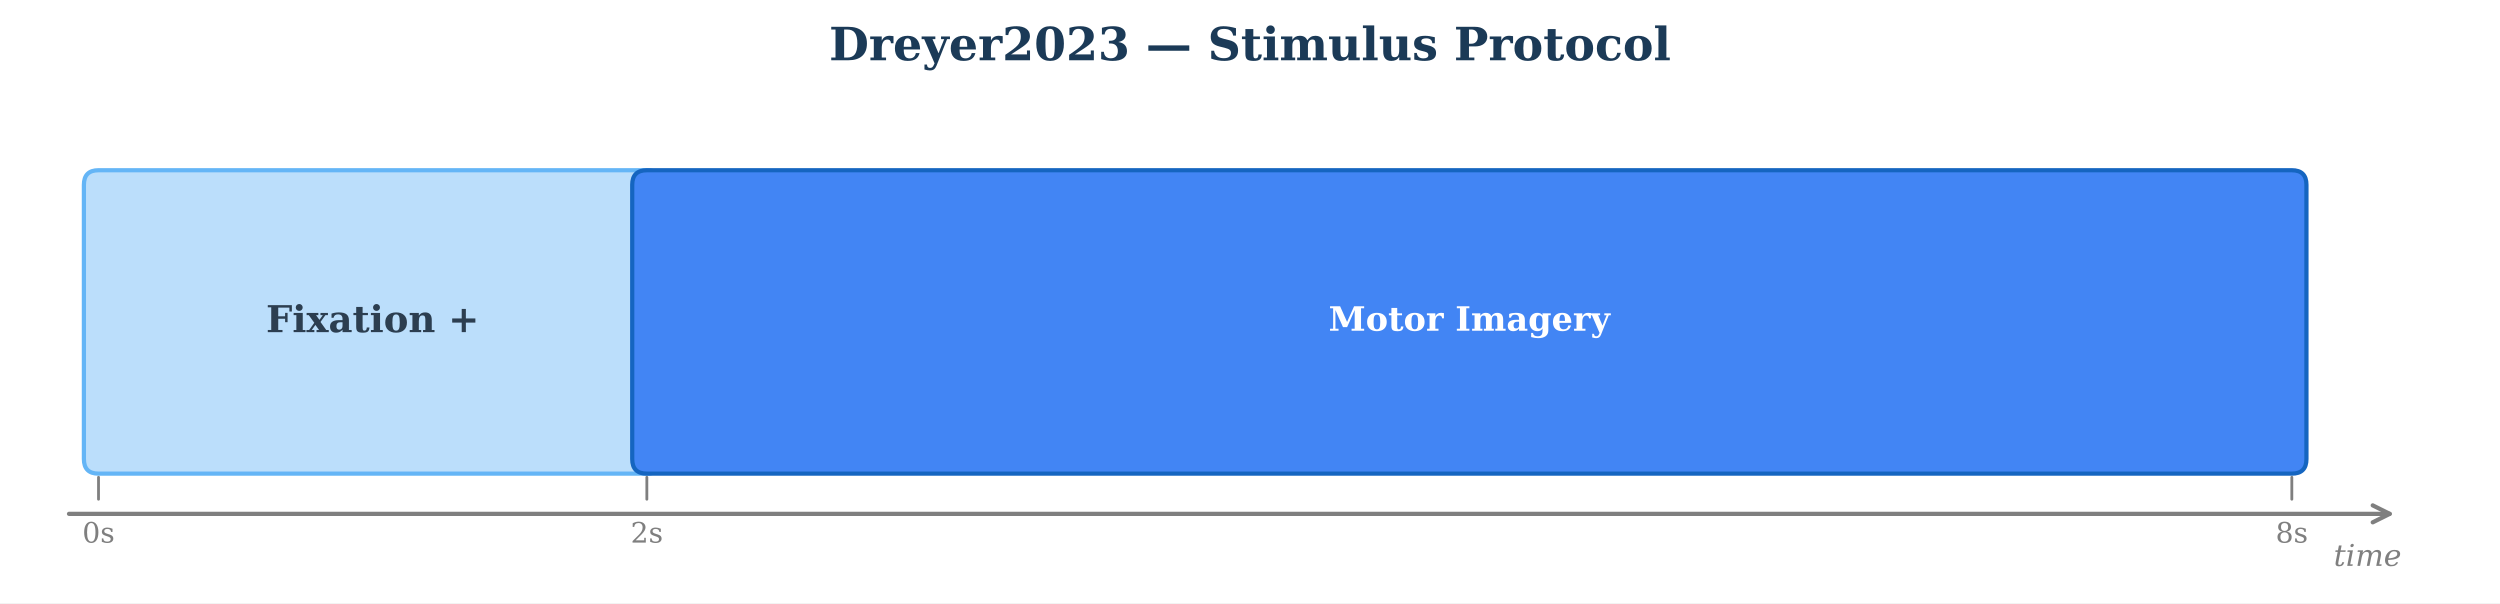
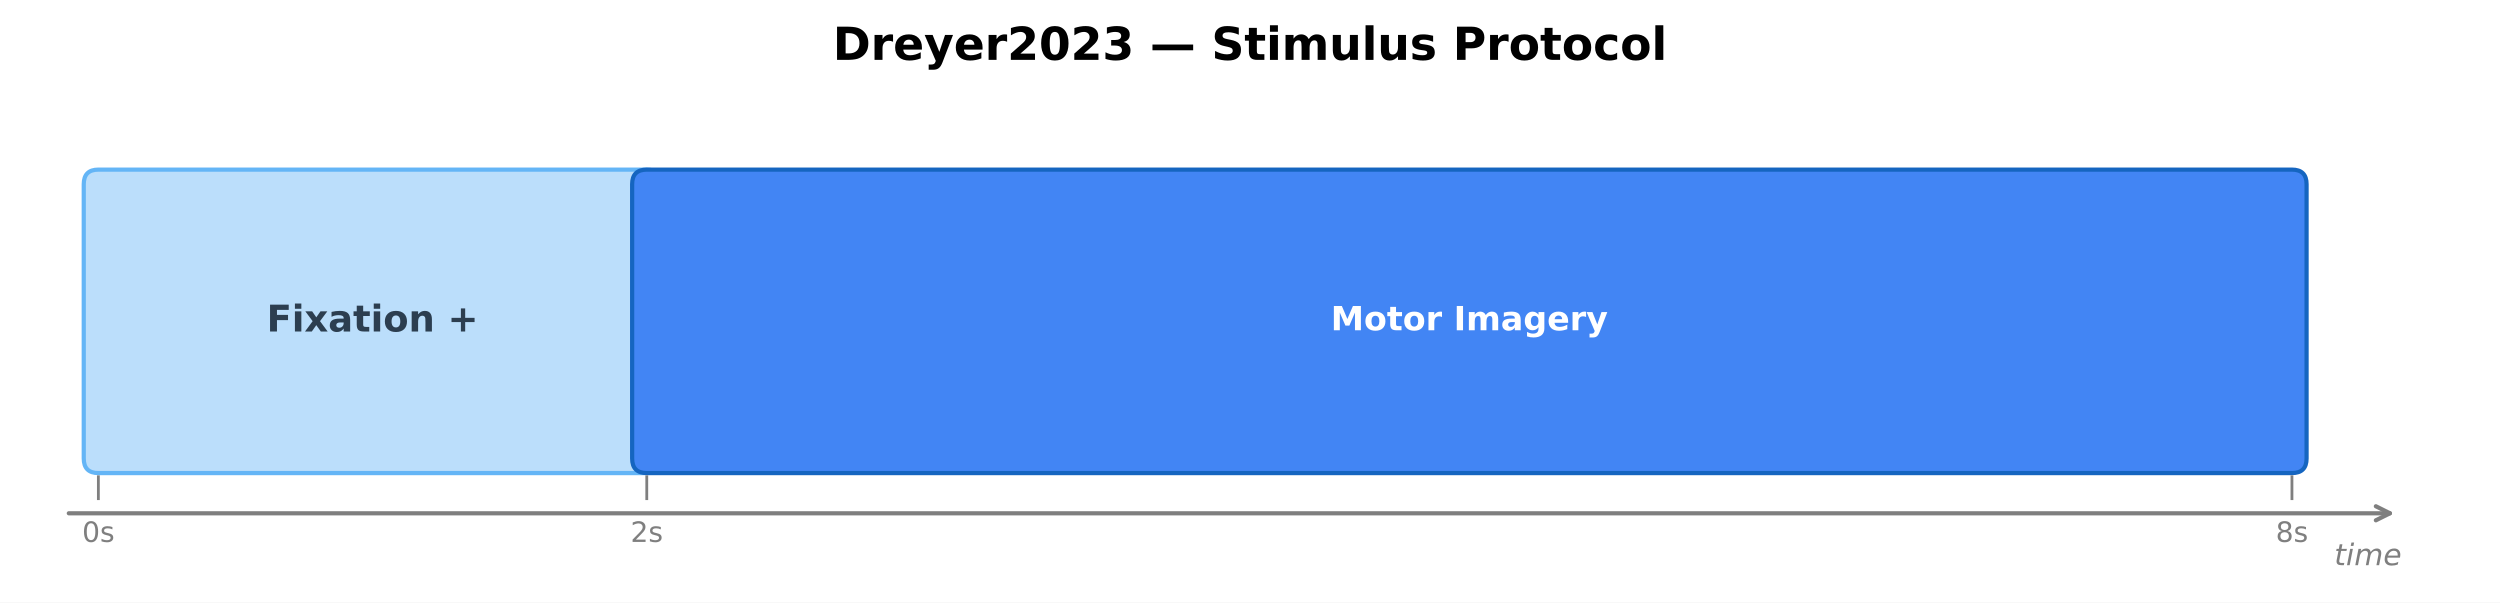
- <svg xmlns="http://www.w3.org/2000/svg" xmlns:xlink="http://www.w3.org/1999/xlink" width="708.48pt" height="170.95pt" viewBox="0 0 708.48 170.95" version="1.1">
+ <svg xmlns="http://www.w3.org/2000/svg" xmlns:xlink="http://www.w3.org/1999/xlink" width="712.8pt" height="171.788pt" viewBox="0 0 712.8 171.788" version="1.1">
  <defs>
    <style type="text/css">*{stroke-linejoin: round; stroke-linecap: butt}</style>
  </defs>
  <g id="figure_1">
    <g id="patch_1">
-       <path d="M 0 170.95  L 708.48 170.95  L 708.48 0  L 0 0  z " style="fill: #ffffff" />
+       <path d="M 0 171.788  L 712.8 171.788  L 712.8 0  L 0 0  z " style="fill: #ffffff" />
    </g>
    <g id="axes_1">
      <g id="patch_2">
-         <path d="M 27.919 134.226  L 183.31 134.226  Q 187.454 134.226 187.454 130.082  L 187.454 52.387  Q 187.454 48.243 183.31 48.243  L 27.919 48.243  Q 23.775 48.243 23.775 52.387  L 23.775 130.082  Q 23.775 134.226 27.919 134.226  z " clip-path="url(#pa349282e7d)" style="fill: #bbdefb; stroke: #64b5f6; stroke-width: 1.2" />
+         <path d="M 28.048 134.88  L 184.406 134.88  Q 188.576 134.88 188.576 130.711  L 188.576 52.532  Q 188.576 48.362 184.406 48.362  L 28.048 48.362  Q 23.878 48.362 23.878 52.532  L 23.878 130.711  Q 23.878 134.88 28.048 134.88  z " clip-path="url(#pee9459b390)" style="fill: #bbdefb; stroke: #64b5f6; stroke-width: 1.2" />
      </g>
      <g id="patch_3">
-         <path d="M 183.31 134.226  L 649.483 134.226  Q 653.627 134.226 653.627 130.082  L 653.627 52.387  Q 653.627 48.243 649.483 48.243  L 183.31 48.243  Q 179.166 48.243 179.166 52.387  L 179.166 130.082  Q 179.166 134.226 183.31 134.226  z " clip-path="url(#pa349282e7d)" style="fill: #4285f4; stroke: #1565c0; stroke-width: 1.2" />
+         <path d="M 184.406 134.88  L 653.481 134.88  Q 657.65 134.88 657.65 130.711  L 657.65 52.532  Q 657.65 48.362 653.481 48.362  L 184.406 48.362  Q 180.236 48.362 180.236 52.532  L 180.236 130.711  Q 180.236 134.88 184.406 134.88  z " clip-path="url(#pee9459b390)" style="fill: #4285f4; stroke: #1565c0; stroke-width: 1.2" />
      </g>
      <g id="line2d_1">
-         <path d="M 27.919 135.262  L 27.919 141.477  " clip-path="url(#pa349282e7d)" style="fill: none; stroke: #7f7f7f; stroke-width: 0.8; stroke-linecap: round" />
+         <path d="M 28.048 135.923  L 28.048 142.177  " clip-path="url(#pee9459b390)" style="fill: none; stroke: #7f7f7f; stroke-width: 0.8; stroke-linecap: square" />
      </g>
      <g id="line2d_2">
-         <path d="M 183.31 135.262  L 183.31 141.477  " clip-path="url(#pa349282e7d)" style="fill: none; stroke: #7f7f7f; stroke-width: 0.8; stroke-linecap: round" />
+         <path d="M 184.406 135.923  L 184.406 142.177  " clip-path="url(#pee9459b390)" style="fill: none; stroke: #7f7f7f; stroke-width: 0.8; stroke-linecap: square" />
      </g>
      <g id="line2d_3">
-         <path d="M 649.483 135.262  L 649.483 141.477  " clip-path="url(#pa349282e7d)" style="fill: none; stroke: #7f7f7f; stroke-width: 0.8; stroke-linecap: round" />
+         <path d="M 653.481 135.923  L 653.481 142.177  " clip-path="url(#pee9459b390)" style="fill: none; stroke: #7f7f7f; stroke-width: 0.8; stroke-linecap: square" />
      </g>
      <g id="text_1">
-         <g clip-path="url(#pa349282e7d)">
-           <g style="fill: #2c3e50" transform="translate(75.39566 94.13173) scale(0.105 -0.105)">
+         <g clip-path="url(#pee9459b390)">
+           <g style="fill: #2c3e50" transform="translate(76.03116 94.5186) scale(0.105 -0.105)">
            <defs>
-               <path id="DejaVuSerif-Bold-46" d="M 300 0  L 300 378  L 897 378  L 897 4288  L 300 4288  L 300 4666  L 4459 4666  L 4459 3566  L 4031 3566  L 4031 4238  L 2106 4238  L 2106 2741  L 3291 2741  L 3291 3334  L 3719 3334  L 3719 1722  L 3291 1722  L 3291 2316  L 2106 2316  L 2106 378  L 2841 378  L 2841 0  L 300 0  z " transform="scale(0.015625)" />
-               <path id="DejaVuSerif-Bold-69" d="M 588 4263  Q 588 4516 763 4689  Q 938 4863 1191 4863  Q 1438 4863 1611 4689  Q 1784 4516 1784 4263  Q 1784 4016 1611 3842  Q 1438 3669 1191 3669  Q 938 3669 763 3841  Q 588 4013 588 4263  z M 1797 378  L 2272 378  L 2272 0  L 219 0  L 219 378  L 691 378  L 691 2944  L 219 2944  L 219 3322  L 1797 3322  L 1797 378  z " transform="scale(0.015625)" />
-               <path id="DejaVuSerif-Bold-78" d="M 2247 2119  L 2834 2944  L 2425 2944  L 2425 3322  L 3719 3322  L 3719 2944  L 3278 2944  L 2431 1759  L 3419 378  L 3859 378  L 3859 0  L 1747 0  L 1747 378  L 2175 378  L 1550 1253  L 922 378  L 1369 378  L 1369 0  L 0 0  L 0 378  L 475 378  L 1356 1619  L 403 2944  L 31 2944  L 31 3322  L 2059 3322  L 2059 2944  L 1656 2944  L 2247 2119  z " transform="scale(0.015625)" />
-               <path id="DejaVuSerif-Bold-61" d="M 3525 2041  L 3525 378  L 4000 378  L 4000 0  L 2419 0  L 2419 422  Q 2200 159 1931 34  Q 1663 -91 1319 -91  Q 809 -91 536 182  Q 263 456 263 966  Q 263 1525 655 1803  Q 1047 2081 1838 2081  L 2419 2081  L 2419 2278  Q 2419 2681 2228 2873  Q 2038 3066 1638 3066  Q 1306 3066 1126 2930  Q 947 2794 872 2484  L 519 2484  L 519 3200  Q 816 3306 1134 3359  Q 1453 3413 1806 3413  Q 2697 3413 3111 3081  Q 3525 2750 3525 2041  z M 2419 1044  L 2419 1709  L 2003 1709  Q 1694 1709 1528 1540  Q 1363 1372 1363 1056  Q 1363 741 1483 584  Q 1603 428 1850 428  Q 2106 428 2262 597  Q 2419 766 2419 1044  z " transform="scale(0.015625)" />
-               <path id="DejaVuSerif-Bold-74" d="M 634 2944  L 153 2944  L 153 3322  L 634 3322  L 634 4353  L 1741 4353  L 1741 3322  L 2663 3322  L 2663 2944  L 1741 2944  L 1741 909  Q 1741 475 1809 369  Q 1878 263 2059 263  Q 2259 263 2356 397  Q 2453 531 2459 813  L 2925 813  Q 2897 313 2651 111  Q 2406 -91 1806 -91  Q 1122 -91 878 123  Q 634 338 634 909  L 634 2944  z " transform="scale(0.015625)" />
-               <path id="DejaVuSerif-Bold-6f" d="M 2138 263  Q 2488 263 2630 563  Q 2772 863 2772 1663  Q 2772 2463 2631 2761  Q 2491 3059 2138 3059  Q 1784 3059 1640 2757  Q 1497 2456 1497 1663  Q 1497 869 1640 566  Q 1784 263 2138 263  z M 2138 -91  Q 1259 -91 761 376  Q 263 844 263 1663  Q 263 2484 761 2948  Q 1259 3413 2138 3413  Q 3019 3413 3516 2948  Q 4013 2484 4013 1663  Q 4013 844 3514 376  Q 3016 -91 2138 -91  z " transform="scale(0.015625)" />
-               <path id="DejaVuSerif-Bold-6e" d="M 219 0  L 219 378  L 691 378  L 691 2944  L 219 2944  L 219 3322  L 1797 3322  L 1797 2853  Q 1997 3150 2253 3281  Q 2509 3413 2900 3413  Q 3459 3413 3745 3083  Q 4031 2753 4031 2113  L 4031 378  L 4506 378  L 4506 0  L 2522 0  L 2522 378  L 2925 378  L 2925 2144  Q 2925 2566 2817 2730  Q 2709 2894 2444 2894  Q 2109 2894 1953 2648  Q 1797 2403 1797 1869  L 1797 378  L 2203 378  L 2203 0  L 219 0  z " transform="scale(0.015625)" />
-               <path id="DejaVuSerif-Bold-20" transform="scale(0.015625)" />
-               <path id="DejaVuSerif-Bold-2b" d="M 3041 4013  L 3041 2369  L 4684 2369  L 4684 1650  L 3041 1650  L 3041 6  L 2322 6  L 2322 1650  L 678 1650  L 678 2369  L 2322 2369  L 2322 4013  L 3041 4013  z " transform="scale(0.015625)" />
+               <path id="DejaVuSans-Bold-46" d="M 588 4666  L 3834 4666  L 3834 3756  L 1791 3756  L 1791 2888  L 3713 2888  L 3713 1978  L 1791 1978  L 1791 0  L 588 0  L 588 4666  z " transform="scale(0.015625)" />
+               <path id="DejaVuSans-Bold-69" d="M 538 3500  L 1656 3500  L 1656 0  L 538 0  L 538 3500  z M 538 4863  L 1656 4863  L 1656 3950  L 538 3950  L 538 4863  z " transform="scale(0.015625)" />
+               <path id="DejaVuSans-Bold-78" d="M 1422 1791  L 159 3500  L 1344 3500  L 2059 2463  L 2784 3500  L 3969 3500  L 2706 1797  L 4031 0  L 2847 0  L 2059 1106  L 1281 0  L 97 0  L 1422 1791  z " transform="scale(0.015625)" />
+               <path id="DejaVuSans-Bold-61" d="M 2106 1575  Q 1756 1575 1579 1456  Q 1403 1338 1403 1106  Q 1403 894 1545 773  Q 1688 653 1941 653  Q 2256 653 2472 879  Q 2688 1106 2688 1447  L 2688 1575  L 2106 1575  z M 3816 1997  L 3816 0  L 2688 0  L 2688 519  Q 2463 200 2181 54  Q 1900 -91 1497 -91  Q 953 -91 614 226  Q 275 544 275 1050  Q 275 1666 698 1953  Q 1122 2241 2028 2241  L 2688 2241  L 2688 2328  Q 2688 2594 2478 2717  Q 2269 2841 1825 2841  Q 1466 2841 1156 2769  Q 847 2697 581 2553  L 581 3406  Q 941 3494 1303 3539  Q 1666 3584 2028 3584  Q 2975 3584 3395 3211  Q 3816 2838 3816 1997  z " transform="scale(0.015625)" />
+               <path id="DejaVuSans-Bold-74" d="M 1759 4494  L 1759 3500  L 2913 3500  L 2913 2700  L 1759 2700  L 1759 1216  Q 1759 972 1856 886  Q 1953 800 2241 800  L 2816 800  L 2816 0  L 1856 0  Q 1194 0 917 276  Q 641 553 641 1216  L 641 2700  L 84 2700  L 84 3500  L 641 3500  L 641 4494  L 1759 4494  z " transform="scale(0.015625)" />
+               <path id="DejaVuSans-Bold-6f" d="M 2203 2784  Q 1831 2784 1636 2517  Q 1441 2250 1441 1747  Q 1441 1244 1636 976  Q 1831 709 2203 709  Q 2569 709 2762 976  Q 2956 1244 2956 1747  Q 2956 2250 2762 2517  Q 2569 2784 2203 2784  z M 2203 3584  Q 3106 3584 3614 3096  Q 4122 2609 4122 1747  Q 4122 884 3614 396  Q 3106 -91 2203 -91  Q 1297 -91 786 396  Q 275 884 275 1747  Q 275 2609 786 3096  Q 1297 3584 2203 3584  z " transform="scale(0.015625)" />
+               <path id="DejaVuSans-Bold-6e" d="M 4056 2131  L 4056 0  L 2931 0  L 2931 347  L 2931 1631  Q 2931 2084 2911 2256  Q 2891 2428 2841 2509  Q 2775 2619 2662 2680  Q 2550 2741 2406 2741  Q 2056 2741 1856 2470  Q 1656 2200 1656 1722  L 1656 0  L 538 0  L 538 3500  L 1656 3500  L 1656 2988  Q 1909 3294 2193 3439  Q 2478 3584 2822 3584  Q 3428 3584 3742 3212  Q 4056 2841 4056 2131  z " transform="scale(0.015625)" />
+               <path id="DejaVuSans-Bold-20" transform="scale(0.015625)" />
+               <path id="DejaVuSans-Bold-2b" d="M 3053 4013  L 3053 2375  L 4684 2375  L 4684 1638  L 3053 1638  L 3053 0  L 2309 0  L 2309 1638  L 678 1638  L 678 2375  L 2309 2375  L 2309 4013  L 3053 4013  z " transform="scale(0.015625)" />
            </defs>
-             <use xlink:href="#DejaVuSerif-Bold-46" />
-             <use xlink:href="#DejaVuSerif-Bold-69" transform="translate(70.99609 0)" />
-             <use xlink:href="#DejaVuSerif-Bold-78" transform="translate(108.9844 0)" />
-             <use xlink:href="#DejaVuSerif-Bold-61" transform="translate(168.6035 0)" />
-             <use xlink:href="#DejaVuSerif-Bold-74" transform="translate(233.3984 0)" />
-             <use xlink:href="#DejaVuSerif-Bold-69" transform="translate(279.5898 0)" />
-             <use xlink:href="#DejaVuSerif-Bold-6f" transform="translate(317.5781 0)" />
-             <use xlink:href="#DejaVuSerif-Bold-6e" transform="translate(384.2773 0)" />
-             <use xlink:href="#DejaVuSerif-Bold-20" transform="translate(456.9824 0)" />
-             <use xlink:href="#DejaVuSerif-Bold-2b" transform="translate(491.7969 0)" />
+             <use xlink:href="#DejaVuSans-Bold-46" />
+             <use xlink:href="#DejaVuSans-Bold-69" transform="translate(68.31055 0)" />
+             <use xlink:href="#DejaVuSans-Bold-78" transform="translate(102.5879 0)" />
+             <use xlink:href="#DejaVuSans-Bold-61" transform="translate(167.0898 0)" />
+             <use xlink:href="#DejaVuSans-Bold-74" transform="translate(234.5703 0)" />
+             <use xlink:href="#DejaVuSans-Bold-69" transform="translate(282.373 0)" />
+             <use xlink:href="#DejaVuSans-Bold-6f" transform="translate(316.6504 0)" />
+             <use xlink:href="#DejaVuSans-Bold-6e" transform="translate(385.3516 0)" />
+             <use xlink:href="#DejaVuSans-Bold-20" transform="translate(456.543 0)" />
+             <use xlink:href="#DejaVuSans-Bold-2b" transform="translate(491.3574 0)" />
          </g>
        </g>
      </g>
      <g id="text_2">
-         <g clip-path="url(#pa349282e7d)">
-           <g style="fill: #ffffff" transform="translate(376.5194 93.72071) scale(0.095 -0.095)">
+         <g clip-path="url(#pee9459b390)">
+           <g style="fill: #ffffff" transform="translate(379.4404 94.16844) scale(0.095 -0.095)">
            <defs>
-               <path id="DejaVuSerif-Bold-4d" d="M 269 0  L 269 378  L 863 378  L 863 4288  L 269 4288  L 269 4666  L 2194 4666  L 3525 1672  L 4863 4666  L 6784 4666  L 6784 4288  L 6188 4288  L 6188 378  L 6784 378  L 6784 0  L 4384 0  L 4384 378  L 4978 378  L 4978 3938  L 3531 684  L 2741 684  L 1300 3938  L 1300 378  L 1894 378  L 1894 0  L 269 0  z " transform="scale(0.015625)" />
-               <path id="DejaVuSerif-Bold-72" d="M 3438 3359  L 3438 2369  L 3084 2369  Q 3066 2634 2941 2764  Q 2816 2894 2578 2894  Q 2216 2894 2006 2575  Q 1797 2256 1797 1691  L 1797 378  L 2400 378  L 2400 0  L 219 0  L 219 378  L 691 378  L 691 2944  L 184 2944  L 184 3322  L 1797 3322  L 1797 2731  Q 1959 3078 2226 3245  Q 2494 3413 2881 3413  Q 2978 3413 3117 3398  Q 3256 3384 3438 3359  z " transform="scale(0.015625)" />
-               <path id="DejaVuSerif-Bold-49" d="M 300 0  L 300 378  L 897 378  L 897 4288  L 300 4288  L 300 4666  L 2700 4666  L 2700 4288  L 2100 4288  L 2100 378  L 2700 378  L 2700 0  L 300 0  z " transform="scale(0.015625)" />
-               <path id="DejaVuSerif-Bold-6d" d="M 3884 2778  Q 4116 3109 4384 3261  Q 4653 3413 5013 3413  Q 5584 3413 5867 3089  Q 6150 2766 6150 2113  L 6150 378  L 6625 378  L 6625 0  L 4647 0  L 4647 378  L 5044 378  L 5044 1947  Q 5044 2569 4948 2731  Q 4853 2894 4594 2894  Q 4300 2894 4137 2667  Q 3975 2441 3975 2022  L 3975 378  L 4372 378  L 4372 0  L 2472 0  L 2472 378  L 2869 378  L 2869 1947  Q 2869 2569 2772 2731  Q 2675 2894 2419 2894  Q 2122 2894 1959 2667  Q 1797 2441 1797 2022  L 1797 378  L 2194 378  L 2194 0  L 219 0  L 219 378  L 691 378  L 691 2944  L 219 2944  L 219 3322  L 1797 3322  L 1797 2853  Q 1991 3144 2241 3278  Q 2491 3413 2834 3413  Q 3241 3413 3494 3258  Q 3747 3103 3884 2778  z " transform="scale(0.015625)" />
-               <path id="DejaVuSerif-Bold-67" d="M 3853 2944  L 3853 44  Q 3853 -656 3354 -1039  Q 2856 -1422 1947 -1422  Q 1616 -1422 1275 -1370  Q 934 -1319 575 -1216  L 575 -422  L 928 -422  Q 975 -750 1192 -909  Q 1409 -1069 1813 -1069  Q 2325 -1069 2536 -823  Q 2747 -578 2747 44  L 2747 422  Q 2606 163 2367 36  Q 2128 -91 1778 -91  Q 1072 -91 667 378  Q 263 847 263 1663  Q 263 2481 667 2947  Q 1072 3413 1778 3413  Q 2128 3413 2367 3286  Q 2606 3159 2747 2900  L 2747 3322  L 4325 3322  L 4325 2944  L 3853 2944  z M 2747 1825  Q 2747 2406 2597 2665  Q 2447 2925 2119 2925  Q 1775 2925 1636 2651  Q 1497 2378 1497 1663  Q 1497 947 1637 672  Q 1778 397 2119 397  Q 2447 397 2597 656  Q 2747 916 2747 1497  L 2747 1825  z " transform="scale(0.015625)" />
-               <path id="DejaVuSerif-Bold-65" d="M 2566 1875  Q 2566 2531 2444 2795  Q 2322 3059 2028 3059  Q 1744 3059 1620 2800  Q 1497 2541 1497 1931  L 1497 1875  L 2566 1875  z M 3781 1503  L 1497 1503  L 1497 1478  Q 1497 834 1690 548  Q 1884 263 2316 263  Q 2675 263 2897 453  Q 3119 644 3181 1006  L 3700 1006  Q 3566 441 3166 175  Q 2766 -91 2047 -91  Q 1184 -91 723 364  Q 263 819 263 1663  Q 263 2488 734 2950  Q 1206 3413 2047 3413  Q 2872 3413 3312 2927  Q 3753 2441 3781 1503  z " transform="scale(0.015625)" />
-               <path id="DejaVuSerif-Bold-79" d="M 1997 -750  Q 1847 -1116 1634 -1269  Q 1422 -1422 1063 -1422  Q 909 -1422 721 -1387  Q 534 -1353 313 -1288  L 313 -594  L 666 -597  Q 675 -838 779 -953  Q 884 -1069 1094 -1069  Q 1297 -1069 1422 -958  Q 1547 -847 1672 -538  L 1722 -422  L 275 2944  L -84 2944  L -84 3322  L 1831 3322  L 1831 2944  L 1434 2944  L 2278 978  L 3066 2944  L 2625 2944  L 2625 3322  L 3872 3322  L 3872 2944  L 3469 2944  L 1997 -750  z " transform="scale(0.015625)" />
+               <path id="DejaVuSans-Bold-4d" d="M 588 4666  L 2119 4666  L 3181 2169  L 4250 4666  L 5778 4666  L 5778 0  L 4641 0  L 4641 3413  L 3566 897  L 2803 897  L 1728 3413  L 1728 0  L 588 0  L 588 4666  z " transform="scale(0.015625)" />
+               <path id="DejaVuSans-Bold-72" d="M 3138 2547  Q 2991 2616 2845 2648  Q 2700 2681 2553 2681  Q 2122 2681 1889 2404  Q 1656 2128 1656 1613  L 1656 0  L 538 0  L 538 3500  L 1656 3500  L 1656 2925  Q 1872 3269 2151 3426  Q 2431 3584 2822 3584  Q 2878 3584 2943 3579  Q 3009 3575 3134 3559  L 3138 2547  z " transform="scale(0.015625)" />
+               <path id="DejaVuSans-Bold-49" d="M 588 4666  L 1791 4666  L 1791 0  L 588 0  L 588 4666  z " transform="scale(0.015625)" />
+               <path id="DejaVuSans-Bold-6d" d="M 3781 2919  Q 3994 3244 4286 3414  Q 4578 3584 4928 3584  Q 5531 3584 5847 3212  Q 6163 2841 6163 2131  L 6163 0  L 5038 0  L 5038 1825  Q 5041 1866 5042 1909  Q 5044 1953 5044 2034  Q 5044 2406 4934 2573  Q 4825 2741 4581 2741  Q 4263 2741 4089 2478  Q 3916 2216 3909 1719  L 3909 0  L 2784 0  L 2784 1825  Q 2784 2406 2684 2573  Q 2584 2741 2328 2741  Q 2006 2741 1831 2477  Q 1656 2213 1656 1722  L 1656 0  L 531 0  L 531 3500  L 1656 3500  L 1656 2988  Q 1863 3284 2130 3434  Q 2397 3584 2719 3584  Q 3081 3584 3359 3409  Q 3638 3234 3781 2919  z " transform="scale(0.015625)" />
+               <path id="DejaVuSans-Bold-67" d="M 2919 594  Q 2688 288 2409 144  Q 2131 0 1766 0  Q 1125 0 706 504  Q 288 1009 288 1791  Q 288 2575 706 3076  Q 1125 3578 1766 3578  Q 2131 3578 2409 3434  Q 2688 3291 2919 2981  L 2919 3500  L 4044 3500  L 4044 353  Q 4044 -491 3511 -936  Q 2978 -1381 1966 -1381  Q 1638 -1381 1331 -1331  Q 1025 -1281 716 -1178  L 716 -306  Q 1009 -475 1290 -558  Q 1572 -641 1856 -641  Q 2406 -641 2662 -400  Q 2919 -159 2919 353  L 2919 594  z M 2181 2772  Q 1834 2772 1640 2515  Q 1447 2259 1447 1791  Q 1447 1309 1634 1061  Q 1822 813 2181 813  Q 2531 813 2725 1069  Q 2919 1325 2919 1791  Q 2919 2259 2725 2515  Q 2531 2772 2181 2772  z " transform="scale(0.015625)" />
+               <path id="DejaVuSans-Bold-65" d="M 4031 1759  L 4031 1441  L 1416 1441  Q 1456 1047 1700 850  Q 1944 653 2381 653  Q 2734 653 3104 758  Q 3475 863 3866 1075  L 3866 213  Q 3469 63 3072 -14  Q 2675 -91 2278 -91  Q 1328 -91 801 392  Q 275 875 275 1747  Q 275 2603 792 3093  Q 1309 3584 2216 3584  Q 3041 3584 3536 3087  Q 4031 2591 4031 1759  z M 2881 2131  Q 2881 2450 2695 2645  Q 2509 2841 2209 2841  Q 1884 2841 1681 2658  Q 1478 2475 1428 2131  L 2881 2131  z " transform="scale(0.015625)" />
+               <path id="DejaVuSans-Bold-79" d="M 78 3500  L 1197 3500  L 2138 1125  L 2938 3500  L 4056 3500  L 2584 -331  Q 2363 -916 2067 -1148  Q 1772 -1381 1288 -1381  L 641 -1381  L 641 -647  L 991 -647  Q 1275 -647 1404 -556  Q 1534 -466 1606 -231  L 1638 -134  L 78 3500  z " transform="scale(0.015625)" />
            </defs>
-             <use xlink:href="#DejaVuSerif-Bold-4d" />
-             <use xlink:href="#DejaVuSerif-Bold-6f" transform="translate(110.6934 0)" />
-             <use xlink:href="#DejaVuSerif-Bold-74" transform="translate(177.3926 0)" />
-             <use xlink:href="#DejaVuSerif-Bold-6f" transform="translate(223.584 0)" />
-             <use xlink:href="#DejaVuSerif-Bold-72" transform="translate(290.2832 0)" />
-             <use xlink:href="#DejaVuSerif-Bold-20" transform="translate(342.9688 0)" />
-             <use xlink:href="#DejaVuSerif-Bold-49" transform="translate(377.7832 0)" />
-             <use xlink:href="#DejaVuSerif-Bold-6d" transform="translate(424.5605 0)" />
-             <use xlink:href="#DejaVuSerif-Bold-61" transform="translate(530.3711 0)" />
-             <use xlink:href="#DejaVuSerif-Bold-67" transform="translate(595.166 0)" />
-             <use xlink:href="#DejaVuSerif-Bold-65" transform="translate(665.0879 0)" />
-             <use xlink:href="#DejaVuSerif-Bold-72" transform="translate(728.7109 0)" />
-             <use xlink:href="#DejaVuSerif-Bold-79" transform="translate(781.3965 0)" />
+             <use xlink:href="#DejaVuSans-Bold-4d" />
+             <use xlink:href="#DejaVuSans-Bold-6f" transform="translate(99.51172 0)" />
+             <use xlink:href="#DejaVuSans-Bold-74" transform="translate(168.2129 0)" />
+             <use xlink:href="#DejaVuSans-Bold-6f" transform="translate(216.0156 0)" />
+             <use xlink:href="#DejaVuSans-Bold-72" transform="translate(284.7168 0)" />
+             <use xlink:href="#DejaVuSans-Bold-20" transform="translate(334.0332 0)" />
+             <use xlink:href="#DejaVuSans-Bold-49" transform="translate(368.8477 0)" />
+             <use xlink:href="#DejaVuSans-Bold-6d" transform="translate(406.0547 0)" />
+             <use xlink:href="#DejaVuSans-Bold-61" transform="translate(510.2539 0)" />
+             <use xlink:href="#DejaVuSans-Bold-67" transform="translate(577.7344 0)" />
+             <use xlink:href="#DejaVuSans-Bold-65" transform="translate(649.3164 0)" />
+             <use xlink:href="#DejaVuSans-Bold-72" transform="translate(717.1387 0)" />
+             <use xlink:href="#DejaVuSans-Bold-79" transform="translate(766.4551 0)" />
          </g>
        </g>
      </g>
      <g id="text_3">
-         <g style="fill: #7f7f7f" transform="translate(23.32131 153.7719) scale(0.08 -0.08)">
+         <g style="fill: #7f7f7f" transform="translate(23.41901 154.5102) scale(0.08 -0.08)">
          <defs>
-             <path id="DejaVuSerif-30" d="M 2034 219  Q 2513 219 2750 744  Q 2988 1269 2988 2328  Q 2988 3391 2750 3916  Q 2513 4441 2034 4441  Q 1556 4441 1318 3916  Q 1081 3391 1081 2328  Q 1081 1269 1318 744  Q 1556 219 2034 219  z M 2034 -91  Q 1275 -91 848 546  Q 422 1184 422 2328  Q 422 3475 848 4112  Q 1275 4750 2034 4750  Q 2797 4750 3222 4112  Q 3647 3475 3647 2328  Q 3647 1184 3222 546  Q 2797 -91 2034 -91  z " transform="scale(0.015625)" />
-             <path id="DejaVuSerif-73" d="M 359 184  L 359 959  L 691 959  Q 703 588 923 403  Q 1144 219 1575 219  Q 1963 219 2166 364  Q 2369 509 2369 788  Q 2369 1006 2220 1140  Q 2072 1275 1594 1428  L 1178 1569  Q 750 1706 558 1912  Q 366 2119 366 2438  Q 366 2894 700 3153  Q 1034 3413 1625 3413  Q 1888 3413 2178 3344  Q 2469 3275 2778 3144  L 2778 2419  L 2447 2419  Q 2434 2741 2221 2922  Q 2009 3103 1644 3103  Q 1281 3103 1095 2975  Q 909 2847 909 2591  Q 909 2381 1050 2254  Q 1191 2128 1613 1997  L 2069 1856  Q 2541 1709 2748 1489  Q 2956 1269 2956 922  Q 2956 450 2595 179  Q 2234 -91 1600 -91  Q 1278 -91 972 -22  Q 666 47 359 184  z " transform="scale(0.015625)" />
+             <path id="DejaVuSans-30" d="M 2034 4250  Q 1547 4250 1301 3770  Q 1056 3291 1056 2328  Q 1056 1369 1301 889  Q 1547 409 2034 409  Q 2525 409 2770 889  Q 3016 1369 3016 2328  Q 3016 3291 2770 3770  Q 2525 4250 2034 4250  z M 2034 4750  Q 2819 4750 3233 4129  Q 3647 3509 3647 2328  Q 3647 1150 3233 529  Q 2819 -91 2034 -91  Q 1250 -91 836 529  Q 422 1150 422 2328  Q 422 3509 836 4129  Q 1250 4750 2034 4750  z " transform="scale(0.015625)" />
+             <path id="DejaVuSans-73" d="M 2834 3397  L 2834 2853  Q 2591 2978 2328 3040  Q 2066 3103 1784 3103  Q 1356 3103 1142 2972  Q 928 2841 928 2578  Q 928 2378 1081 2264  Q 1234 2150 1697 2047  L 1894 2003  Q 2506 1872 2764 1633  Q 3022 1394 3022 966  Q 3022 478 2636 193  Q 2250 -91 1575 -91  Q 1294 -91 989 -36  Q 684 19 347 128  L 347 722  Q 666 556 975 473  Q 1284 391 1588 391  Q 1994 391 2212 530  Q 2431 669 2431 922  Q 2431 1156 2273 1281  Q 2116 1406 1581 1522  L 1381 1569  Q 847 1681 609 1914  Q 372 2147 372 2553  Q 372 3047 722 3315  Q 1072 3584 1716 3584  Q 2034 3584 2315 3537  Q 2597 3491 2834 3397  z " transform="scale(0.015625)" />
          </defs>
-           <use xlink:href="#DejaVuSerif-30" />
-           <use xlink:href="#DejaVuSerif-73" transform="translate(63.62305 0)" />
+           <use xlink:href="#DejaVuSans-30" />
+           <use xlink:href="#DejaVuSans-73" transform="translate(63.62305 0)" />
        </g>
      </g>
      <g id="text_4">
-         <g style="fill: #7f7f7f" transform="translate(178.7124 153.7719) scale(0.08 -0.08)">
+         <g style="fill: #7f7f7f" transform="translate(179.7772 154.5102) scale(0.08 -0.08)">
          <defs>
-             <path id="DejaVuSerif-32" d="M 819 3553  L 469 3553  L 469 4384  Q 803 4563 1142 4656  Q 1481 4750 1806 4750  Q 2534 4750 2956 4397  Q 3378 4044 3378 3438  Q 3378 2753 2422 1800  Q 2347 1728 2309 1691  L 1131 513  L 3078 513  L 3078 1088  L 3444 1088  L 3444 0  L 434 0  L 434 341  L 1850 1753  Q 2319 2222 2519 2614  Q 2719 3006 2719 3438  Q 2719 3909 2473 4175  Q 2228 4441 1797 4441  Q 1350 4441 1106 4219  Q 863 3997 819 3553  z " transform="scale(0.015625)" />
+             <path id="DejaVuSans-32" d="M 1228 531  L 3431 531  L 3431 0  L 469 0  L 469 531  Q 828 903 1448 1529  Q 2069 2156 2228 2338  Q 2531 2678 2651 2914  Q 2772 3150 2772 3378  Q 2772 3750 2511 3984  Q 2250 4219 1831 4219  Q 1534 4219 1204 4116  Q 875 4013 500 3803  L 500 4441  Q 881 4594 1212 4672  Q 1544 4750 1819 4750  Q 2544 4750 2975 4387  Q 3406 4025 3406 3419  Q 3406 3131 3298 2873  Q 3191 2616 2906 2266  Q 2828 2175 2409 1742  Q 1991 1309 1228 531  z " transform="scale(0.015625)" />
          </defs>
-           <use xlink:href="#DejaVuSerif-32" />
-           <use xlink:href="#DejaVuSerif-73" transform="translate(63.62305 0)" />
+           <use xlink:href="#DejaVuSans-32" />
+           <use xlink:href="#DejaVuSans-73" transform="translate(63.62305 0)" />
        </g>
      </g>
      <g id="text_5">
-         <g style="fill: #7f7f7f" transform="translate(644.8855 153.7719) scale(0.08 -0.08)">
+         <g style="fill: #7f7f7f" transform="translate(648.8518 154.5102) scale(0.08 -0.08)">
          <defs>
-             <path id="DejaVuSerif-38" d="M 2981 1275  Q 2981 1775 2732 2051  Q 2484 2328 2034 2328  Q 1584 2328 1336 2051  Q 1088 1775 1088 1275  Q 1088 772 1336 495  Q 1584 219 2034 219  Q 2484 219 2732 495  Q 2981 772 2981 1275  z M 2853 3541  Q 2853 3966 2637 4203  Q 2422 4441 2034 4441  Q 1650 4441 1433 4203  Q 1216 3966 1216 3541  Q 1216 3113 1433 2875  Q 1650 2638 2034 2638  Q 2422 2638 2637 2875  Q 2853 3113 2853 3541  z M 2516 2484  Q 3047 2413 3344 2092  Q 3641 1772 3641 1275  Q 3641 619 3225 264  Q 2809 -91 2034 -91  Q 1263 -91 845 264  Q 428 619 428 1275  Q 428 1772 725 2092  Q 1022 2413 1556 2484  Q 1084 2569 832 2842  Q 581 3116 581 3541  Q 581 4103 968 4426  Q 1356 4750 2034 4750  Q 2713 4750 3100 4426  Q 3488 4103 3488 3541  Q 3488 3116 3236 2842  Q 2984 2569 2516 2484  z " transform="scale(0.015625)" />
+             <path id="DejaVuSans-38" d="M 2034 2216  Q 1584 2216 1326 1975  Q 1069 1734 1069 1313  Q 1069 891 1326 650  Q 1584 409 2034 409  Q 2484 409 2743 651  Q 3003 894 3003 1313  Q 3003 1734 2745 1975  Q 2488 2216 2034 2216  z M 1403 2484  Q 997 2584 770 2862  Q 544 3141 544 3541  Q 544 4100 942 4425  Q 1341 4750 2034 4750  Q 2731 4750 3128 4425  Q 3525 4100 3525 3541  Q 3525 3141 3298 2862  Q 3072 2584 2669 2484  Q 3125 2378 3379 2068  Q 3634 1759 3634 1313  Q 3634 634 3220 271  Q 2806 -91 2034 -91  Q 1263 -91 848 271  Q 434 634 434 1313  Q 434 1759 690 2068  Q 947 2378 1403 2484  z M 1172 3481  Q 1172 3119 1398 2916  Q 1625 2713 2034 2713  Q 2441 2713 2670 2916  Q 2900 3119 2900 3481  Q 2900 3844 2670 4047  Q 2441 4250 2034 4250  Q 1625 4250 1398 4047  Q 1172 3844 1172 3481  z " transform="scale(0.015625)" />
          </defs>
-           <use xlink:href="#DejaVuSerif-38" />
-           <use xlink:href="#DejaVuSerif-73" transform="translate(63.62305 0)" />
+           <use xlink:href="#DejaVuSans-38" />
+           <use xlink:href="#DejaVuSans-73" transform="translate(63.62305 0)" />
        </g>
      </g>
      <g id="patch_4">
-         <path d="M 19.56 145.621  Q 349.061 145.621 677.22 145.621  " style="fill: none; stroke: #7f7f7f; stroke-width: 1.2; stroke-linecap: round" />
-         <path d="M 672.42 143.221  L 677.22 145.621  L 672.42 148.021  " style="fill: none; stroke: #7f7f7f; stroke-width: 1.2; stroke-linecap: round" />
+         <path d="M 19.622 146.347  Q 351.186 146.347 681.409 146.347  " style="fill: none; stroke: #7f7f7f; stroke-width: 1.2; stroke-linecap: round" />
+         <path d="M 677.409 144.347  L 681.409 146.347  L 677.409 148.347  " style="fill: none; stroke: #7f7f7f; stroke-width: 1.2; stroke-linecap: round" />
      </g>
      <g id="text_6">
-         <g style="fill: #7f7f7f" transform="translate(661.3353 160.3674) scale(0.085 -0.085)">
+         <g style="fill: #7f7f7f" transform="translate(665.5489 161.1444) scale(0.085 -0.085)">
          <defs>
-             <path id="DejaVuSerif-Italic-74" d="M 856 2988  L 350 2988  L 416 3322  L 922 3322  L 1122 4353  L 1700 4353  L 1500 3322  L 2581 3322  L 2516 2988  L 1434 2988  L 1025 878  Q 978 631 978 488  Q 978 388 1000 338  Q 1059 219 1278 219  Q 1503 219 1633 351  Q 1763 484 1825 781  L 2259 781  Q 2147 328 1884 118  Q 1622 -91 1169 -91  Q 672 -91 506 131  Q 406 266 406 516  Q 406 675 447 878  L 856 2988  z " transform="scale(0.015625)" />
-             <path id="DejaVuSerif-Italic-69" d="M 1009 4353  Q 1038 4497 1163 4603  Q 1288 4709 1434 4709  Q 1578 4709 1663 4603  Q 1728 4522 1728 4422  Q 1728 4388 1719 4353  Q 1691 4206 1567 4103  Q 1444 4000 1297 4000  Q 1150 4000 1066 4103  Q 1003 4181 1003 4281  Q 1003 4316 1009 4353  z M 963 331  L 1506 331  L 1444 0  L 325 0  L 903 2988  L 353 2988  L 419 3322  L 1544 3322  L 963 331  z " transform="scale(0.015625)" />
-             <path id="DejaVuSerif-Italic-6d" d="M 3503 2675  Q 3741 3041 4034 3227  Q 4328 3413 4672 3413  Q 5194 3413 5388 3088  Q 5503 2894 5503 2578  Q 5503 2372 5453 2113  L 5106 331  L 5625 331  L 5563 0  L 4469 0  L 4866 2047  Q 4913 2291 4913 2466  Q 4913 2659 4856 2772  Q 4750 2988 4403 2988  Q 4019 2988 3761 2697  Q 3503 2406 3394 1850  L 3034 0  L 2459 0  L 2863 2069  Q 2906 2303 2906 2472  Q 2906 2666 2850 2775  Q 2741 2988 2394 2988  Q 2009 2988 1751 2697  Q 1494 2406 1384 1850  L 1025 0  L 450 0  L 1031 2994  L 481 2994  L 544 3322  L 1669 3322  L 1556 2731  Q 1778 3063 2059 3238  Q 2341 3413 2653 3413  Q 3041 3413 3262 3220  Q 3484 3028 3503 2675  z " transform="scale(0.015625)" />
-             <path id="DejaVuSerif-Italic-65" d="M 938 1275  Q 925 1156 925 1050  Q 925 756 1031 563  Q 1216 219 1709 219  Q 2072 219 2250 328  Q 2569 525 2644 778  L 3066 778  Q 2941 381 2475 103  Q 2150 -91 1506 -91  Q 863 -91 516 388  Q 272 722 272 1206  Q 272 1419 319 1659  Q 472 2450 1000 2931  Q 1528 3413 2278 3413  Q 3500 3413 3500 2547  Q 3500 1913 2859 1603  Q 2206 1288 938 1275  z M 2541 1975  Q 2891 2181 2891 2569  Q 2891 3103 2181 3103  Q 1763 3103 1472 2784  Q 1181 2466 1003 1606  Q 2006 1653 2541 1975  z " transform="scale(0.015625)" />
+             <path id="DejaVuSans-Oblique-74" d="M 2706 3500  L 2619 3053  L 1472 3053  L 1100 1153  Q 1081 1047 1072 975  Q 1063 903 1063 863  Q 1063 663 1183 572  Q 1303 481 1569 481  L 2150 481  L 2053 0  L 1503 0  Q 991 0 739 200  Q 488 400 488 806  Q 488 878 497 964  Q 506 1050 525 1153  L 897 3053  L 409 3053  L 500 3500  L 978 3500  L 1172 4494  L 1747 4494  L 1556 3500  L 2706 3500  z " transform="scale(0.015625)" />
+             <path id="DejaVuSans-Oblique-69" d="M 1172 4863  L 1747 4863  L 1606 4134  L 1031 4134  L 1172 4863  z M 909 3500  L 1484 3500  L 800 0  L 225 0  L 909 3500  z " transform="scale(0.015625)" />
+             <path id="DejaVuSans-Oblique-6d" d="M 5747 2113  L 5338 0  L 4763 0  L 5166 2094  Q 5191 2228 5203 2325  Q 5216 2422 5216 2491  Q 5216 2772 5059 2928  Q 4903 3084 4622 3084  Q 4203 3084 3875 2770  Q 3547 2456 3450 1953  L 3066 0  L 2491 0  L 2900 2094  Q 2925 2209 2937 2307  Q 2950 2406 2950 2484  Q 2950 2769 2794 2926  Q 2638 3084 2363 3084  Q 1938 3084 1609 2770  Q 1281 2456 1184 1953  L 800 0  L 225 0  L 909 3500  L 1484 3500  L 1375 2956  Q 1609 3263 1923 3423  Q 2238 3584 2597 3584  Q 2978 3584 3223 3384  Q 3469 3184 3519 2828  Q 3781 3197 4126 3390  Q 4472 3584 4856 3584  Q 5306 3584 5551 3325  Q 5797 3066 5797 2591  Q 5797 2488 5784 2364  Q 5772 2241 5747 2113  z " transform="scale(0.015625)" />
+             <path id="DejaVuSans-Oblique-65" d="M 3078 2063  Q 3088 2113 3092 2166  Q 3097 2219 3097 2272  Q 3097 2653 2873 2875  Q 2650 3097 2266 3097  Q 1838 3097 1509 2826  Q 1181 2556 1013 2059  L 3078 2063  z M 3578 1613  L 903 1613  Q 884 1494 878 1425  Q 872 1356 872 1306  Q 872 872 1139 634  Q 1406 397 1894 397  Q 2269 397 2603 481  Q 2938 566 3225 728  L 3116 159  Q 2806 34 2476 -28  Q 2147 -91 1806 -91  Q 1078 -91 686 257  Q 294 606 294 1247  Q 294 1794 489 2264  Q 684 2734 1063 3103  Q 1306 3334 1642 3459  Q 1978 3584 2356 3584  Q 2950 3584 3301 3228  Q 3653 2872 3653 2272  Q 3653 2128 3634 1964  Q 3616 1800 3578 1613  z " transform="scale(0.015625)" />
          </defs>
-           <use xlink:href="#DejaVuSerif-Italic-74" />
-           <use xlink:href="#DejaVuSerif-Italic-69" transform="translate(40.18555 0)" />
-           <use xlink:href="#DejaVuSerif-Italic-6d" transform="translate(72.16797 0)" />
-           <use xlink:href="#DejaVuSerif-Italic-65" transform="translate(166.9922 0)" />
+           <use xlink:href="#DejaVuSans-Oblique-74" />
+           <use xlink:href="#DejaVuSans-Oblique-69" transform="translate(39.20898 0)" />
+           <use xlink:href="#DejaVuSans-Oblique-6d" transform="translate(66.99219 0)" />
+           <use xlink:href="#DejaVuSans-Oblique-65" transform="translate(164.4043 0)" />
        </g>
      </g>
      <g id="text_7">
-         <g style="fill: #1b3a57" transform="translate(234.9548 17.07797) scale(0.13 -0.13)">
+         <g transform="translate(237.4642 17.07797) scale(0.13 -0.13)">
          <defs>
-             <path id="DejaVuSerif-Bold-44" d="M 2100 378  L 2534 378  Q 3266 378 3605 847  Q 3944 1316 3944 2338  Q 3944 3353 3606 3820  Q 3269 4288 2534 4288  L 2100 4288  L 2100 378  z M 300 0  L 300 378  L 897 378  L 897 4288  L 300 4288  L 300 4666  L 2694 4666  Q 3950 4666 4615 4066  Q 5281 3466 5281 2338  Q 5281 1203 4614 601  Q 3947 0 2694 0  L 300 0  z " transform="scale(0.015625)" />
-             <path id="DejaVuSerif-Bold-32" d="M 844 3513  L 469 3513  L 469 4519  Q 850 4634 1223 4692  Q 1597 4750 1978 4750  Q 2869 4750 3367 4386  Q 3866 4022 3866 3372  Q 3866 2909 3591 2542  Q 3316 2175 2541 1672  L 1241 819  L 3450 819  L 3450 1369  L 3878 1369  L 3878 0  L 428 0  L 428 763  L 1119 1241  Q 2003 1850 2297 2278  Q 2591 2706 2591 3278  Q 2591 3819 2367 4101  Q 2144 4384 1716 4384  Q 1347 4384 1125 4161  Q 903 3938 844 3513  z " transform="scale(0.015625)" />
-             <path id="DejaVuSerif-Bold-30" d="M 2228 275  Q 2603 275 2742 615  Q 2881 956 2881 2328  Q 2881 3691 2742 4037  Q 2603 4384 2228 4384  Q 1853 4384 1714 4043  Q 1575 3703 1575 2328  Q 1575 956 1714 615  Q 1853 275 2228 275  z M 2228 -91  Q 1294 -91 797 532  Q 300 1156 300 2328  Q 300 3500 797 4125  Q 1294 4750 2228 4750  Q 3159 4750 3656 4125  Q 4153 3500 4153 2328  Q 4153 1156 3656 532  Q 3159 -91 2228 -91  z " transform="scale(0.015625)" />
-             <path id="DejaVuSerif-Bold-33" d="M 550 4531  Q 963 4641 1350 4695  Q 1738 4750 2106 4750  Q 2950 4750 3401 4448  Q 3853 4147 3853 3584  Q 3853 3163 3593 2900  Q 3334 2638 2834 2547  Q 3444 2450 3744 2131  Q 4044 1813 4044 1259  Q 4044 606 3526 257  Q 3009 -91 2028 -91  Q 1659 -91 1267 -28  Q 875 34 447 159  L 447 1184  L 825 1184  Q 859 741 1103 508  Q 1347 275 1778 275  Q 2253 275 2512 539  Q 2772 803 2772 1288  Q 2772 1794 2501 2069  Q 2231 2344 1734 2344  L 1528 2344  L 1528 2719  L 1691 2719  Q 2150 2719 2381 2931  Q 2613 3144 2613 3566  Q 2613 3963 2395 4173  Q 2178 4384 1772 4384  Q 1403 4384 1187 4182  Q 972 3981 928 3597  L 550 3597  L 550 4531  z " transform="scale(0.015625)" />
-             <path id="DejaVuSerif-Bold-2014" d="M 344 2075  L 6056 2075  L 6056 1325  L 344 1325  L 344 2075  z " transform="scale(0.015625)" />
-             <path id="DejaVuSerif-Bold-53" d="M 494 225  L 494 1331  L 891 1331  Q 981 806 1318 547  Q 1656 288 2253 288  Q 2738 288 2991 472  Q 3244 656 3244 1013  Q 3244 1294 3072 1450  Q 2900 1606 2363 1741  L 1663 1913  Q 978 2088 700 2398  Q 422 2709 422 3284  Q 422 3978 883 4364  Q 1344 4750 2175 4750  Q 2584 4750 3026 4681  Q 3469 4613 3944 4475  L 3944 3444  L 3547 3444  Q 3456 3925 3150 4148  Q 2844 4372 2278 4372  Q 1816 4372 1580 4211  Q 1344 4050 1344 3731  Q 1344 3441 1506 3289  Q 1669 3138 2303 2975  L 3003 2803  Q 3653 2641 3945 2297  Q 4238 1953 4238 1350  Q 4238 644 3750 276  Q 3263 -91 2316 -91  Q 1859 -91 1409 -12  Q 959 66 494 225  z " transform="scale(0.015625)" />
-             <path id="DejaVuSerif-Bold-75" d="M 3963 3322  L 3963 378  L 4434 378  L 4434 0  L 2853 0  L 2853 469  Q 2656 172 2400 40  Q 2144 -91 1753 -91  Q 1194 -91 908 239  Q 622 569 622 1209  L 622 2944  L 147 2944  L 147 3322  L 1728 3322  L 1728 1381  Q 1728 763 1831 595  Q 1934 428 2209 428  Q 2544 428 2698 675  Q 2853 922 2853 1459  L 2853 2944  L 2450 2944  L 2450 3322  L 3963 3322  z " transform="scale(0.015625)" />
-             <path id="DejaVuSerif-Bold-6c" d="M 1797 378  L 2272 378  L 2272 0  L 219 0  L 219 378  L 691 378  L 691 4488  L 219 4488  L 219 4863  L 1797 4863  L 1797 378  z " transform="scale(0.015625)" />
-             <path id="DejaVuSerif-Bold-73" d="M 300 97  L 300 1025  L 653 1025  Q 697 653 931 458  Q 1166 263 1569 263  Q 1906 263 2086 380  Q 2266 497 2266 716  Q 2266 916 2152 1025  Q 2038 1134 1709 1216  L 1253 1331  Q 738 1459 506 1698  Q 275 1938 275 2344  Q 275 2884 650 3148  Q 1025 3413 1806 3413  Q 2100 3413 2433 3364  Q 2766 3316 3169 3213  L 3169 2375  L 2816 2375  Q 2788 2716 2573 2887  Q 2359 3059 1959 3059  Q 1622 3059 1448 2951  Q 1275 2844 1275 2638  Q 1275 2469 1375 2372  Q 1475 2275 1734 2209  L 2188 2094  Q 2841 1928 3091 1684  Q 3341 1441 3341 1006  Q 3341 444 2939 176  Q 2538 -91 1691 -91  Q 1381 -91 1034 -44  Q 688 3 300 97  z " transform="scale(0.015625)" />
-             <path id="DejaVuSerif-Bold-50" d="M 300 0  L 300 378  L 897 378  L 897 4288  L 300 4288  L 300 4666  L 2956 4666  Q 3734 4666 4193 4295  Q 4653 3925 4653 3303  Q 4653 2678 4192 2304  Q 3731 1931 2956 1931  L 2100 1931  L 2100 378  L 2853 378  L 2853 0  L 300 0  z M 2100 2309  L 2450 2309  Q 2856 2309 3098 2579  Q 3341 2850 3341 3303  Q 3341 3753 3100 4020  Q 2859 4288 2450 4288  L 2100 4288  L 2100 2309  z " transform="scale(0.015625)" />
-             <path id="DejaVuSerif-Bold-63" d="M 3609 1038  Q 3491 469 3123 189  Q 2756 -91 2125 -91  Q 1238 -91 750 368  Q 263 828 263 1663  Q 263 2488 744 2950  Q 1225 3413 2081 3413  Q 2428 3413 2781 3347  Q 3134 3281 3500 3150  L 3500 2228  L 3150 2228  Q 3100 2650 2903 2854  Q 2706 3059 2350 3059  Q 1888 3059 1692 2746  Q 1497 2434 1497 1663  Q 1497 909 1687 586  Q 1878 263 2309 263  Q 2644 263 2845 463  Q 3047 663 3091 1038  L 3609 1038  z " transform="scale(0.015625)" />
+             <path id="DejaVuSans-Bold-44" d="M 1791 3756  L 1791 909  L 2222 909  Q 2959 909 3348 1275  Q 3738 1641 3738 2338  Q 3738 3031 3350 3393  Q 2963 3756 2222 3756  L 1791 3756  z M 588 4666  L 1856 4666  Q 2919 4666 3439 4514  Q 3959 4363 4331 4000  Q 4659 3684 4818 3271  Q 4978 2859 4978 2338  Q 4978 1809 4818 1395  Q 4659 981 4331 666  Q 3956 303 3431 151  Q 2906 0 1856 0  L 588 0  L 588 4666  z " transform="scale(0.015625)" />
+             <path id="DejaVuSans-Bold-32" d="M 1844 884  L 3897 884  L 3897 0  L 506 0  L 506 884  L 2209 2388  Q 2438 2594 2547 2791  Q 2656 2988 2656 3200  Q 2656 3528 2436 3728  Q 2216 3928 1850 3928  Q 1569 3928 1234 3808  Q 900 3688 519 3450  L 519 4475  Q 925 4609 1322 4679  Q 1719 4750 2100 4750  Q 2938 4750 3402 4381  Q 3866 4013 3866 3353  Q 3866 2972 3669 2642  Q 3472 2313 2841 1759  L 1844 884  z " transform="scale(0.015625)" />
+             <path id="DejaVuSans-Bold-30" d="M 2944 2338  Q 2944 3213 2780 3570  Q 2616 3928 2228 3928  Q 1841 3928 1675 3570  Q 1509 3213 1509 2338  Q 1509 1453 1675 1090  Q 1841 728 2228 728  Q 2613 728 2778 1090  Q 2944 1453 2944 2338  z M 4147 2328  Q 4147 1169 3647 539  Q 3147 -91 2228 -91  Q 1306 -91 806 539  Q 306 1169 306 2328  Q 306 3491 806 4120  Q 1306 4750 2228 4750  Q 3147 4750 3647 4120  Q 4147 3491 4147 2328  z " transform="scale(0.015625)" />
+             <path id="DejaVuSans-Bold-33" d="M 2981 2516  Q 3453 2394 3698 2092  Q 3944 1791 3944 1325  Q 3944 631 3412 270  Q 2881 -91 1863 -91  Q 1503 -91 1142 -33  Q 781 25 428 141  L 428 1069  Q 766 900 1098 814  Q 1431 728 1753 728  Q 2231 728 2486 893  Q 2741 1059 2741 1369  Q 2741 1688 2480 1852  Q 2219 2016 1709 2016  L 1228 2016  L 1228 2791  L 1734 2791  Q 2188 2791 2409 2933  Q 2631 3075 2631 3366  Q 2631 3634 2415 3781  Q 2200 3928 1806 3928  Q 1516 3928 1219 3862  Q 922 3797 628 3669  L 628 4550  Q 984 4650 1334 4700  Q 1684 4750 2022 4750  Q 2931 4750 3382 4451  Q 3834 4153 3834 3553  Q 3834 3144 3618 2883  Q 3403 2622 2981 2516  z " transform="scale(0.015625)" />
+             <path id="DejaVuSans-Bold-2014" d="M 344 2156  L 6056 2156  L 6056 1350  L 344 1350  L 344 2156  z " transform="scale(0.015625)" />
+             <path id="DejaVuSans-Bold-53" d="M 3834 4519  L 3834 3531  Q 3450 3703 3084 3790  Q 2719 3878 2394 3878  Q 1963 3878 1756 3759  Q 1550 3641 1550 3391  Q 1550 3203 1689 3098  Q 1828 2994 2194 2919  L 2706 2816  Q 3484 2659 3812 2340  Q 4141 2022 4141 1434  Q 4141 663 3683 286  Q 3225 -91 2284 -91  Q 1841 -91 1394 -6  Q 947 78 500 244  L 500 1259  Q 947 1022 1364 901  Q 1781 781 2169 781  Q 2563 781 2772 912  Q 2981 1044 2981 1288  Q 2981 1506 2839 1625  Q 2697 1744 2272 1838  L 1806 1941  Q 1106 2091 782 2419  Q 459 2747 459 3303  Q 459 4000 909 4375  Q 1359 4750 2203 4750  Q 2588 4750 2994 4692  Q 3400 4634 3834 4519  z " transform="scale(0.015625)" />
+             <path id="DejaVuSans-Bold-75" d="M 500 1363  L 500 3500  L 1625 3500  L 1625 3150  Q 1625 2866 1622 2436  Q 1619 2006 1619 1863  Q 1619 1441 1641 1255  Q 1663 1069 1716 984  Q 1784 875 1895 815  Q 2006 756 2150 756  Q 2500 756 2700 1025  Q 2900 1294 2900 1772  L 2900 3500  L 4019 3500  L 4019 0  L 2900 0  L 2900 506  Q 2647 200 2364 54  Q 2081 -91 1741 -91  Q 1134 -91 817 281  Q 500 653 500 1363  z " transform="scale(0.015625)" />
+             <path id="DejaVuSans-Bold-6c" d="M 538 4863  L 1656 4863  L 1656 0  L 538 0  L 538 4863  z " transform="scale(0.015625)" />
+             <path id="DejaVuSans-Bold-73" d="M 3272 3391  L 3272 2541  Q 2913 2691 2578 2766  Q 2244 2841 1947 2841  Q 1628 2841 1473 2761  Q 1319 2681 1319 2516  Q 1319 2381 1436 2309  Q 1553 2238 1856 2203  L 2053 2175  Q 2913 2066 3209 1816  Q 3506 1566 3506 1031  Q 3506 472 3093 190  Q 2681 -91 1863 -91  Q 1516 -91 1145 -36  Q 775 19 384 128  L 384 978  Q 719 816 1070 734  Q 1422 653 1784 653  Q 2113 653 2278 743  Q 2444 834 2444 1013  Q 2444 1163 2330 1236  Q 2216 1309 1875 1350  L 1678 1375  Q 931 1469 631 1722  Q 331 1975 331 2491  Q 331 3047 712 3315  Q 1094 3584 1881 3584  Q 2191 3584 2531 3537  Q 2872 3491 3272 3391  z " transform="scale(0.015625)" />
+             <path id="DejaVuSans-Bold-50" d="M 588 4666  L 2584 4666  Q 3475 4666 3951 4270  Q 4428 3875 4428 3144  Q 4428 2409 3951 2014  Q 3475 1619 2584 1619  L 1791 1619  L 1791 0  L 588 0  L 588 4666  z M 1791 3794  L 1791 2491  L 2456 2491  Q 2806 2491 2997 2661  Q 3188 2831 3188 3144  Q 3188 3456 2997 3625  Q 2806 3794 2456 3794  L 1791 3794  z " transform="scale(0.015625)" />
+             <path id="DejaVuSans-Bold-63" d="M 3366 3391  L 3366 2478  Q 3138 2634 2908 2709  Q 2678 2784 2431 2784  Q 1963 2784 1702 2511  Q 1441 2238 1441 1747  Q 1441 1256 1702 982  Q 1963 709 2431 709  Q 2694 709 2930 787  Q 3166 866 3366 1019  L 3366 103  Q 3103 6 2833 -42  Q 2563 -91 2291 -91  Q 1344 -91 809 395  Q 275 881 275 1747  Q 275 2613 809 3098  Q 1344 3584 2291 3584  Q 2566 3584 2833 3536  Q 3100 3488 3366 3391  z " transform="scale(0.015625)" />
          </defs>
-           <use xlink:href="#DejaVuSerif-Bold-44" />
-           <use xlink:href="#DejaVuSerif-Bold-72" transform="translate(86.71875 0)" />
-           <use xlink:href="#DejaVuSerif-Bold-65" transform="translate(139.4043 0)" />
-           <use xlink:href="#DejaVuSerif-Bold-79" transform="translate(203.0273 0)" />
-           <use xlink:href="#DejaVuSerif-Bold-65" transform="translate(261.1328 0)" />
-           <use xlink:href="#DejaVuSerif-Bold-72" transform="translate(324.7559 0)" />
-           <use xlink:href="#DejaVuSerif-Bold-32" transform="translate(377.4414 0)" />
-           <use xlink:href="#DejaVuSerif-Bold-30" transform="translate(447.0215 0)" />
-           <use xlink:href="#DejaVuSerif-Bold-32" transform="translate(516.6016 0)" />
-           <use xlink:href="#DejaVuSerif-Bold-33" transform="translate(586.1816 0)" />
-           <use xlink:href="#DejaVuSerif-Bold-20" transform="translate(655.7617 0)" />
-           <use xlink:href="#DejaVuSerif-Bold-2014" transform="translate(690.5762 0)" />
-           <use xlink:href="#DejaVuSerif-Bold-20" transform="translate(790.5762 0)" />
-           <use xlink:href="#DejaVuSerif-Bold-53" transform="translate(825.3906 0)" />
-           <use xlink:href="#DejaVuSerif-Bold-74" transform="translate(897.6074 0)" />
-           <use xlink:href="#DejaVuSerif-Bold-69" transform="translate(943.7988 0)" />
-           <use xlink:href="#DejaVuSerif-Bold-6d" transform="translate(981.7871 0)" />
-           <use xlink:href="#DejaVuSerif-Bold-75" transform="translate(1087.598 0)" />
-           <use xlink:href="#DejaVuSerif-Bold-6c" transform="translate(1160.303 0)" />
-           <use xlink:href="#DejaVuSerif-Bold-75" transform="translate(1198.291 0)" />
-           <use xlink:href="#DejaVuSerif-Bold-73" transform="translate(1270.996 0)" />
-           <use xlink:href="#DejaVuSerif-Bold-20" transform="translate(1327.295 0)" />
-           <use xlink:href="#DejaVuSerif-Bold-50" transform="translate(1362.109 0)" />
-           <use xlink:href="#DejaVuSerif-Bold-72" transform="translate(1437.305 0)" />
-           <use xlink:href="#DejaVuSerif-Bold-6f" transform="translate(1489.99 0)" />
-           <use xlink:href="#DejaVuSerif-Bold-74" transform="translate(1556.689 0)" />
-           <use xlink:href="#DejaVuSerif-Bold-6f" transform="translate(1602.881 0)" />
-           <use xlink:href="#DejaVuSerif-Bold-63" transform="translate(1669.58 0)" />
-           <use xlink:href="#DejaVuSerif-Bold-6f" transform="translate(1730.469 0)" />
-           <use xlink:href="#DejaVuSerif-Bold-6c" transform="translate(1797.168 0)" />
+           <use xlink:href="#DejaVuSans-Bold-44" />
+           <use xlink:href="#DejaVuSans-Bold-72" transform="translate(83.00781 0)" />
+           <use xlink:href="#DejaVuSans-Bold-65" transform="translate(132.3242 0)" />
+           <use xlink:href="#DejaVuSans-Bold-79" transform="translate(200.1465 0)" />
+           <use xlink:href="#DejaVuSans-Bold-65" transform="translate(265.332 0)" />
+           <use xlink:href="#DejaVuSans-Bold-72" transform="translate(333.1543 0)" />
+           <use xlink:href="#DejaVuSans-Bold-32" transform="translate(382.4707 0)" />
+           <use xlink:href="#DejaVuSans-Bold-30" transform="translate(452.0508 0)" />
+           <use xlink:href="#DejaVuSans-Bold-32" transform="translate(521.6309 0)" />
+           <use xlink:href="#DejaVuSans-Bold-33" transform="translate(591.2109 0)" />
+           <use xlink:href="#DejaVuSans-Bold-20" transform="translate(660.791 0)" />
+           <use xlink:href="#DejaVuSans-Bold-2014" transform="translate(695.6055 0)" />
+           <use xlink:href="#DejaVuSans-Bold-20" transform="translate(795.6055 0)" />
+           <use xlink:href="#DejaVuSans-Bold-53" transform="translate(830.4199 0)" />
+           <use xlink:href="#DejaVuSans-Bold-74" transform="translate(902.4414 0)" />
+           <use xlink:href="#DejaVuSans-Bold-69" transform="translate(950.2441 0)" />
+           <use xlink:href="#DejaVuSans-Bold-6d" transform="translate(984.5215 0)" />
+           <use xlink:href="#DejaVuSans-Bold-75" transform="translate(1088.721 0)" />
+           <use xlink:href="#DejaVuSans-Bold-6c" transform="translate(1159.912 0)" />
+           <use xlink:href="#DejaVuSans-Bold-75" transform="translate(1194.189 0)" />
+           <use xlink:href="#DejaVuSans-Bold-73" transform="translate(1265.381 0)" />
+           <use xlink:href="#DejaVuSans-Bold-20" transform="translate(1324.902 0)" />
+           <use xlink:href="#DejaVuSans-Bold-50" transform="translate(1359.717 0)" />
+           <use xlink:href="#DejaVuSans-Bold-72" transform="translate(1433.008 0)" />
+           <use xlink:href="#DejaVuSans-Bold-6f" transform="translate(1482.324 0)" />
+           <use xlink:href="#DejaVuSans-Bold-74" transform="translate(1551.025 0)" />
+           <use xlink:href="#DejaVuSans-Bold-6f" transform="translate(1598.828 0)" />
+           <use xlink:href="#DejaVuSans-Bold-63" transform="translate(1667.529 0)" />
+           <use xlink:href="#DejaVuSans-Bold-6f" transform="translate(1726.807 0)" />
+           <use xlink:href="#DejaVuSans-Bold-6c" transform="translate(1795.508 0)" />
        </g>
      </g>
    </g>
  </g>
  <defs>
-     <clipPath id="pa349282e7d">
-       <rect x="7.2" y="29.078" width="694.08" height="134.672" />
+     <clipPath id="pee9459b390">
+       <rect x="7.2" y="29.078" width="698.4" height="135.51" />
    </clipPath>
  </defs>
</svg>
